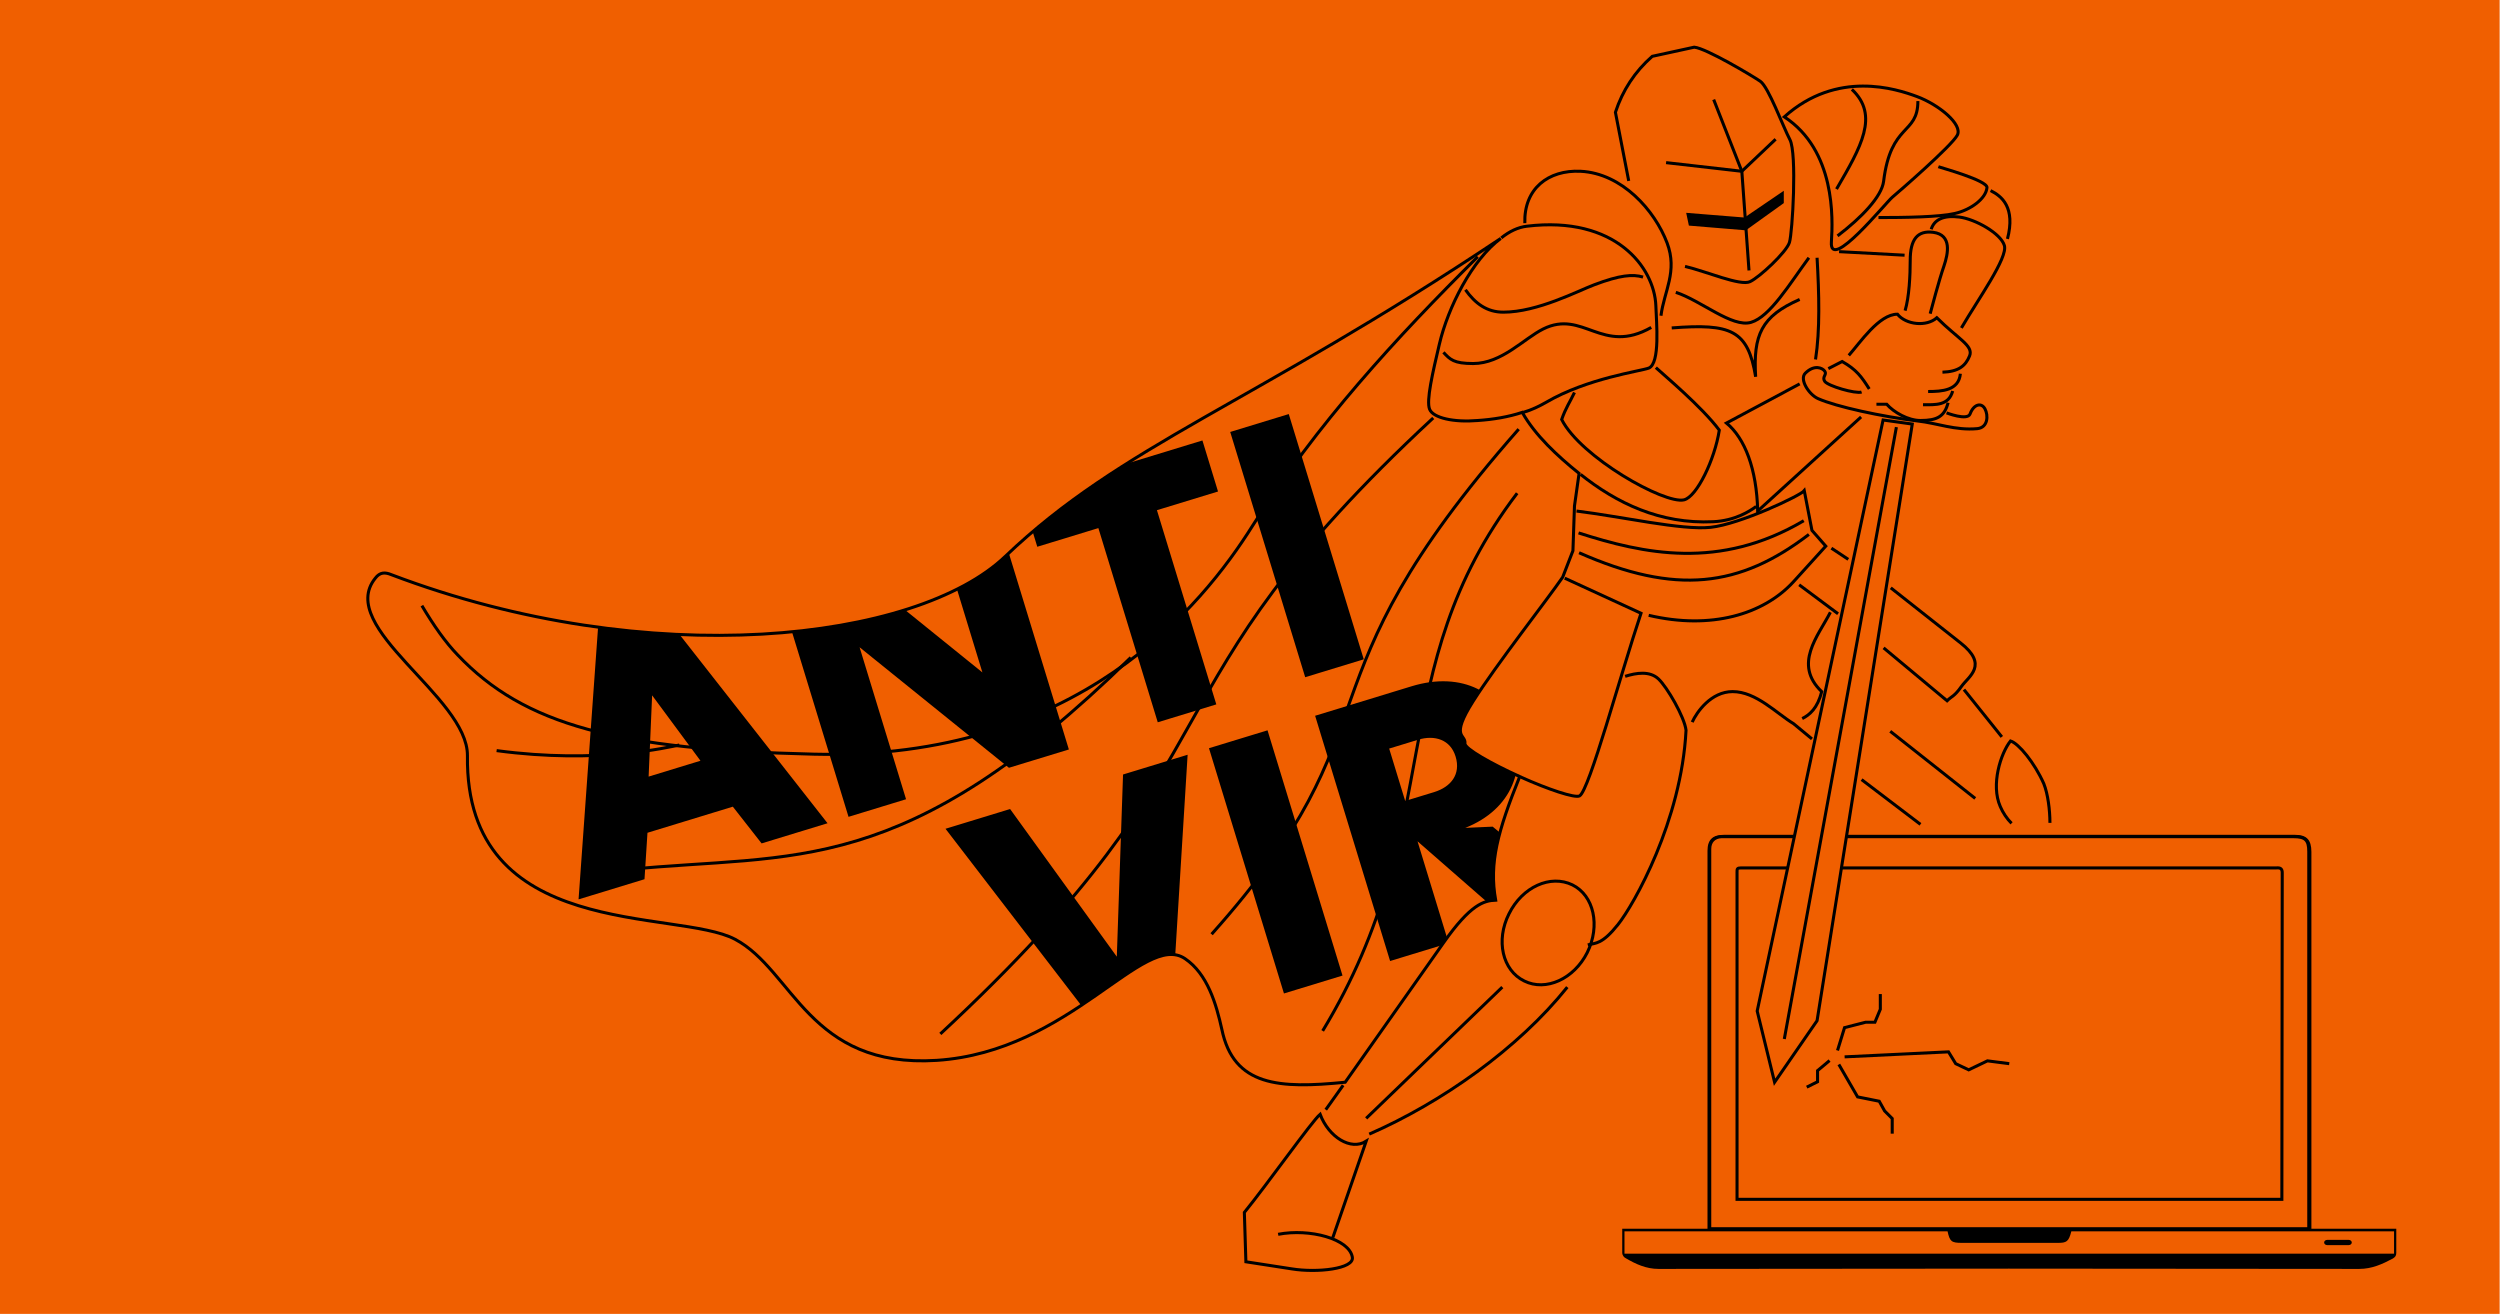
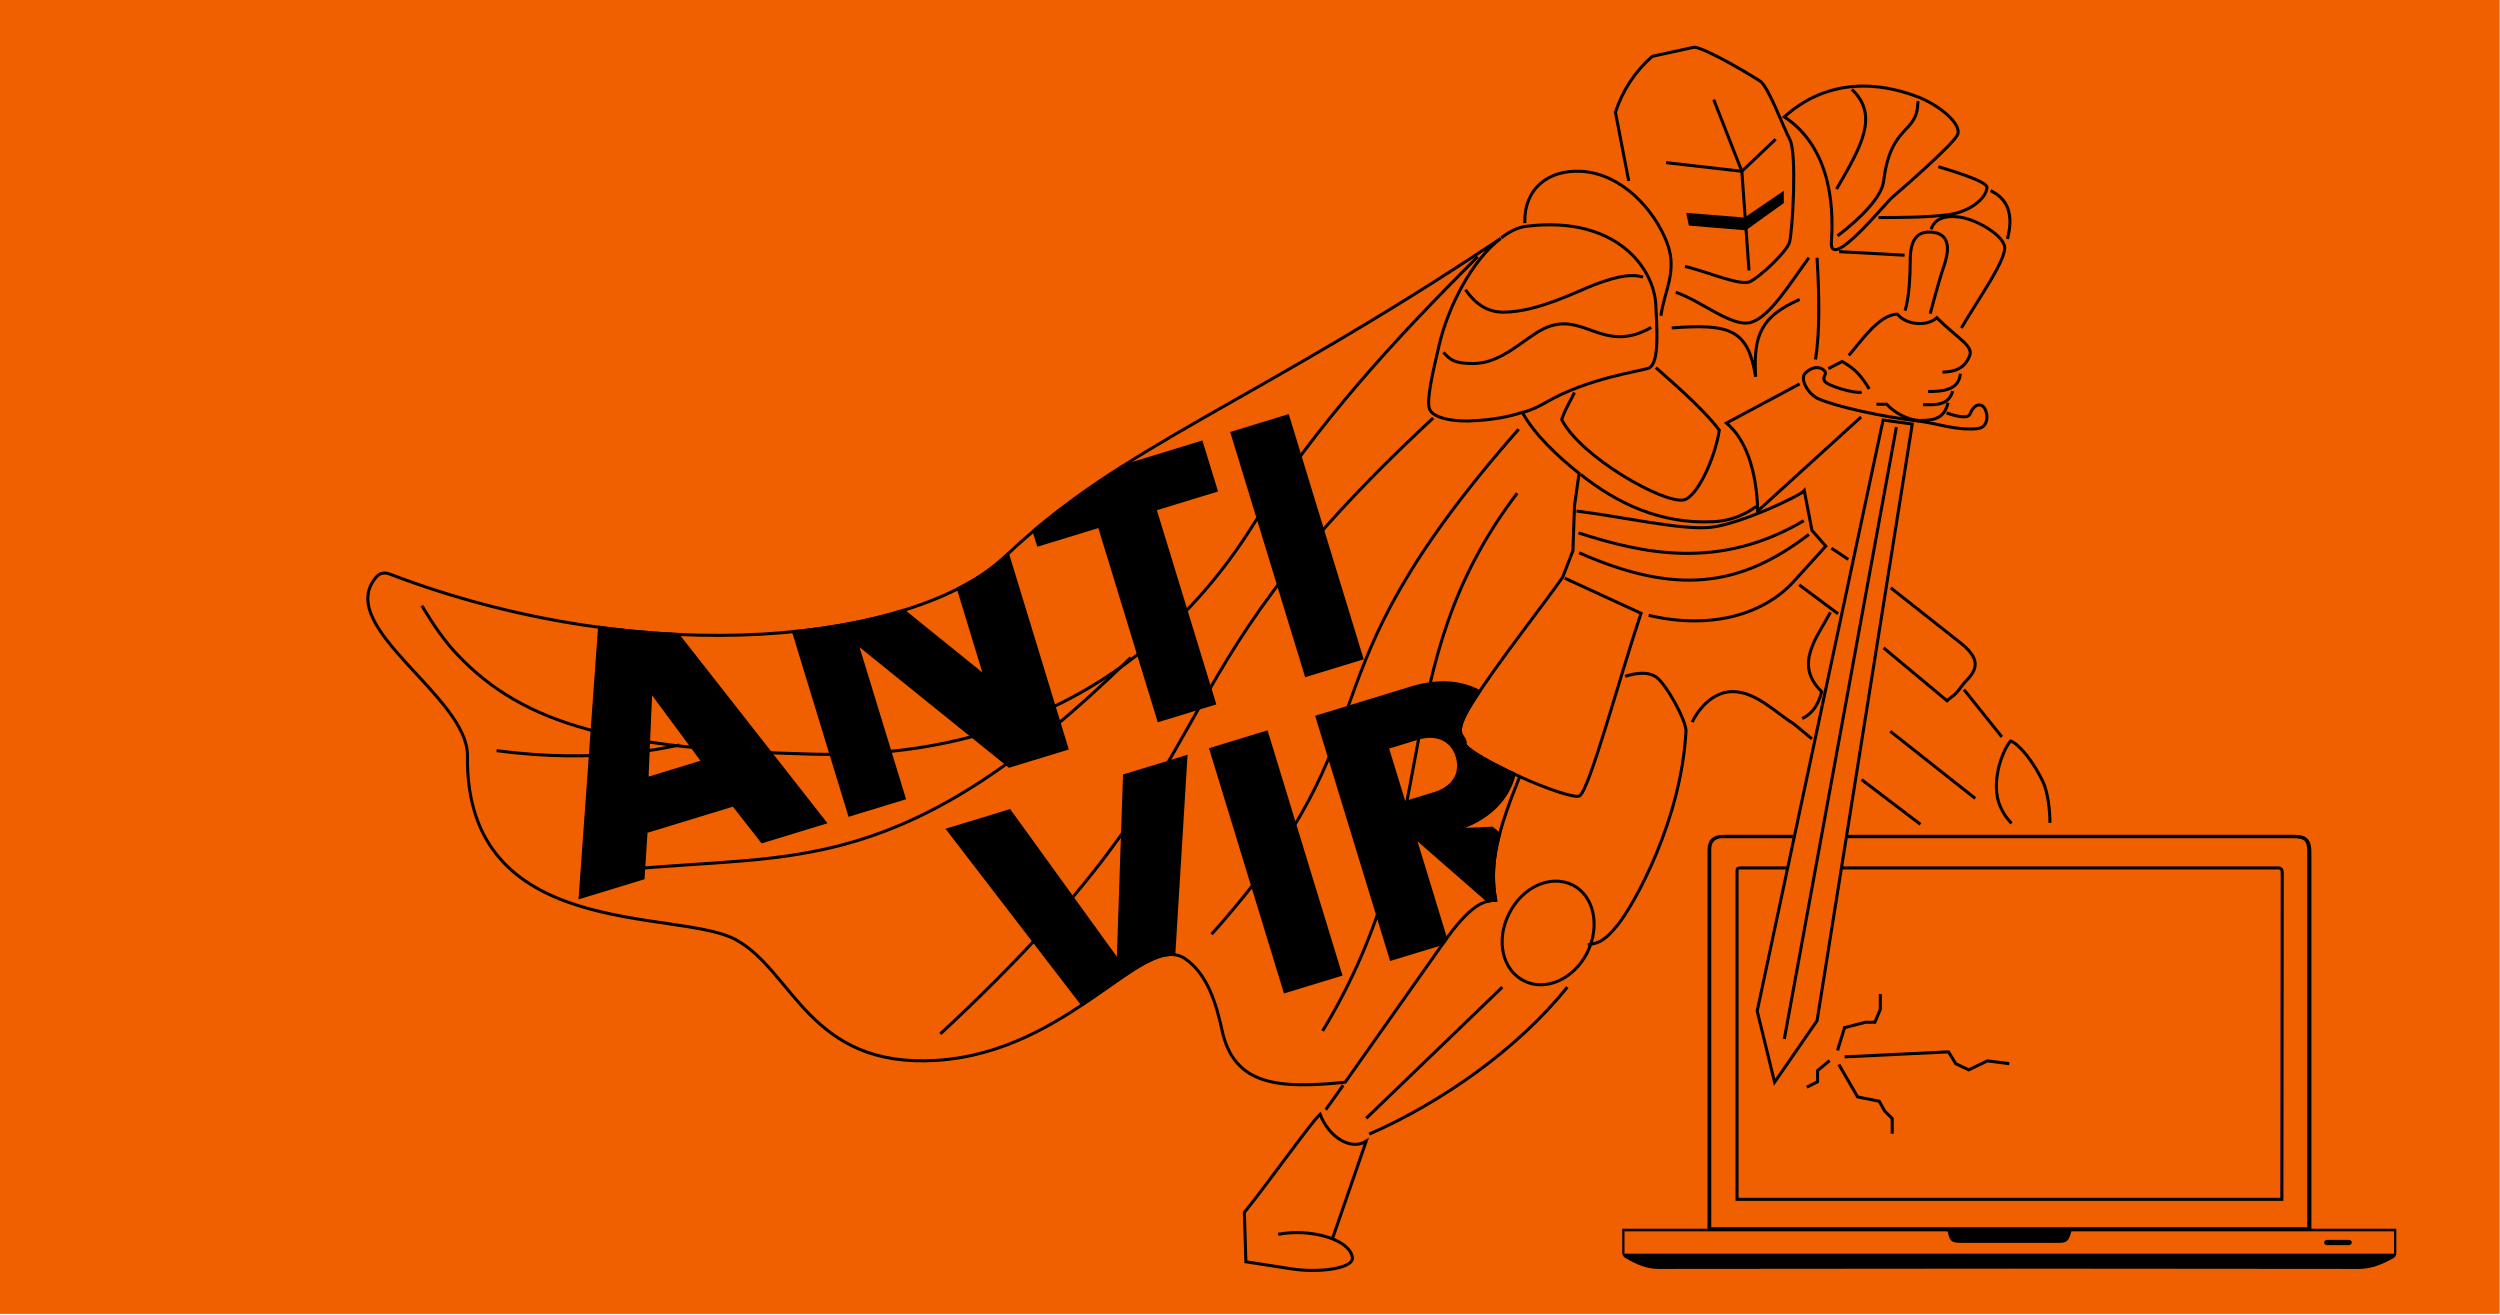
<svg xmlns="http://www.w3.org/2000/svg" width="100%" height="100%" viewBox="0 0 2183 1148" version="1.1" xml:space="preserve" style="fill-rule:evenodd;clip-rule:evenodd;stroke-miterlimit:10;">
-   <g transform="matrix(1,0,0,1,-12277.6,-1451.38)">
-     <g id="Page-12" transform="matrix(2.66667,0,0,2.66667,12277.6,1451.38)">
+   <g transform="matrix(1,0,0,1,-12277.6,-1645.3)">
+     <g id="Page-12" transform="matrix(2.66667,0,0,2.66667,12277.6,1645.3)">
      <rect x="0" y="0" width="818.504" height="430.234" style="fill:none;" />
      <g id="Layer-1">
-         <rect x="0" y="0" width="818.504" height="430.234" style="fill:rgb(240,95,0);" />
+         <rect x="0" y="0" width="818.504" height="430.234" style="fill:#f05f00;" />
        <g transform="matrix(1,0,0,1,784.663,286.517)">
          <path d="M0,115.832L0,123.75C0,124.725 -0.367,125.09 -1.102,125.576C-4.531,127.402 -7.959,128.988 -12.122,128.988C-88.651,128.865 -165.057,128.865 -241.586,128.988C-245.626,128.988 -249.055,127.402 -252.361,125.455C-252.851,125.211 -253.463,124.602 -253.463,123.627L-253.463,115.832L-225.545,115.832L-225.545,-7.918C-225.545,-11.572 -223.831,-13.156 -220.158,-13.156L-33.183,-13.156C-29.387,-13.156 -27.795,-11.572 -27.795,-7.553L-27.795,115.832L0,115.832Z" style="fill-rule:nonzero;" />
        </g>
        <g transform="matrix(1,0,0,1,559.852,273.97)">
-           <path d="M0,128.379L196.158,128.379L196.158,4.871C196.158,1.096 195.056,0 191.138,0L3.796,0C1.469,0.121 0,1.584 0,4.02L0,128.379Z" style="fill:rgb(240,95,0);fill-rule:nonzero;stroke:black;stroke-width:1px;" />
+           <path d="M0,128.379L196.158,128.379L196.158,4.871C196.158,1.096 195.056,0 191.138,0L3.796,0C1.469,0.121 0,1.584 0,4.02L0,128.379Z" style="fill:#f05f00;fill-rule:nonzero;stroke:#000;stroke-width:1px;" />
        </g>
        <g transform="matrix(1,0,0,1,637.729,410.51)">
-           <path d="M0,-7.307L-105.793,-7.307L-105.793,0L146.199,0L146.199,-7.307L40.529,-7.307C39.672,-3.897 38.938,-3.532 36.122,-3.532L4.652,-3.532C1.224,-3.532 0.734,-4.018 0,-7.307" style="fill:rgb(240,95,0);fill-rule:nonzero;" />
+           <path d="M0,-7.307L-105.793,-7.307L-105.793,0L146.199,0L146.199,-7.307L40.529,-7.307C39.672,-3.897 38.938,-3.532 36.122,-3.532L4.652,-3.532C1.224,-3.532 0.734,-4.018 0,-7.307" style="fill:#f05f00;fill-rule:nonzero;" />
        </g>
        <g transform="matrix(-0.0851466,0.996368,0.996368,0.0851466,661.151,385.64)">
          <path d="M19.41,-20.867C21.926,-20.283 22.35,-19.509 22.172,-17.435L19.41,14.895C19.243,16.847 18.482,17.15 16.126,17.562L19.41,-20.867Z" style="fill-rule:nonzero;" />
        </g>
        <g transform="matrix(1,0,0,1,568.791,284.08)">
-           <path d="M0,108.646L178.404,108.646L178.526,1.705C178.526,0.365 177.914,0 176.567,0.121L1.225,0.121C0,0.121 0,0.486 0,1.46L0,108.646Z" style="fill:none;fill-rule:nonzero;stroke:black;stroke-width:1px;" />
+           <path d="M0,108.646L178.404,108.646L178.526,1.705C178.526,0.365 177.914,0 176.567,0.121L1.225,0.121C0,0.121 0,0.486 0,1.46L0,108.646Z" style="fill:none;fill-rule:nonzero;stroke:#000;stroke-width:1px;" />
        </g>
        <g transform="matrix(1,0,0,1,761.031,406.855)">
          <path d="M0,0.002C0,0.488 0.49,0.854 0.979,0.854L8.081,0.854C8.571,0.854 9.061,0.488 9.061,0.002C9.061,-0.486 8.571,-0.852 8.081,-0.852L0.979,-0.852C0.49,-0.852 0,-0.486 0,0.002" style="fill-rule:nonzero;" />
        </g>
        <g transform="matrix(1,0,0,1,418.524,377.526)">
-           <path d="M0,26.651C10.392,24.651 23.295,28.149 24.301,34.145C24.971,37.975 12.737,39.307 4.525,37.975L-10.558,35.643L-11.061,19.489C-3.352,9.995 10.894,-10.158 13.742,-12.656C16.591,-5.161 23.798,-0.663 28.826,-3.829L17.933,27.649" style="fill:none;fill-rule:nonzero;stroke:black;stroke-width:1px;" />
+           <path d="M0,26.651C10.392,24.651 23.295,28.149 24.301,34.145C24.971,37.975 12.737,39.307 4.525,37.975L-10.558,35.643L-11.061,19.489C-3.352,9.995 10.894,-10.158 13.742,-12.656C16.591,-5.161 23.798,-0.663 28.826,-3.829L17.933,27.649" style="fill:none;fill-rule:nonzero;stroke:#000;stroke-width:1px;" />
        </g>
        <g transform="matrix(0.580428,-0.814311,-0.814311,-0.580428,438.561,364.014)">
-           <path d="M-2.059,3.997L7.757,3.997" style="fill:none;fill-rule:nonzero;stroke:black;stroke-width:1px;" />
+           <path d="M-2.059,3.997L7.757,3.997" style="fill:none;fill-rule:nonzero;stroke:#000;stroke-width:1px;" />
        </g>
        <g transform="matrix(-0.662829,0.748771,0.748771,0.662829,570.798,290.174)">
-           <path d="M-25.827,-74.477C-29.145,-72.489 -32.531,-69.668 -32.425,-65.769C-32.316,-61.869 -28.736,-51.089 -25.827,-47.843C-2.629,-29.32 28.278,-22.776 36.586,-22.361C44.892,-21.947 45.852,-23.783 48.128,-25.348" style="fill:none;fill-rule:nonzero;stroke:black;stroke-width:1px;" />
+           <path d="M-25.827,-74.477C-29.145,-72.489 -32.531,-69.668 -32.425,-65.769C-32.316,-61.869 -28.736,-51.089 -25.827,-47.843C-2.629,-29.32 28.278,-22.776 36.586,-22.361C44.892,-21.947 45.852,-23.783 48.128,-25.348" style="fill:none;fill-rule:nonzero;stroke:#000;stroke-width:1px;" />
        </g>
        <g transform="matrix(0.894274,0.44752,0.44752,-0.894274,492.916,316.083)">
-           <path d="M7.868,-1.823C15.728,-1.801 22.107,6.047 22.128,15.742C22.074,25.586 15.728,33.398 7.868,33.377C-0.142,33.281 -6.521,25.431 -6.467,15.586C-6.489,5.892 -0.142,-1.92 7.868,-1.823Z" style="fill:none;fill-rule:nonzero;stroke:black;stroke-width:1px;" />
+           <path d="M7.868,-1.823C15.728,-1.801 22.107,6.047 22.128,15.742C22.074,25.586 15.728,33.398 7.868,33.377C-0.142,33.281 -6.521,25.431 -6.467,15.586C-6.489,5.892 -0.142,-1.92 7.868,-1.823Z" style="fill:none;fill-rule:nonzero;stroke:#000;stroke-width:1px;" />
        </g>
        <g transform="matrix(-0.803015,0.595959,0.595959,0.803015,469.087,385.95)">
-           <path d="M-72.811,-24.066C-47.88,-17.471 -17.172,-18.275 7.955,-24.067" style="fill:none;fill-rule:nonzero;stroke:black;stroke-width:1px;" />
+           <path d="M-72.811,-24.066C-47.88,-17.471 -17.172,-18.275 7.955,-24.067" style="fill:none;fill-rule:nonzero;stroke:#000;stroke-width:1px;" />
        </g>
        <g transform="matrix(0.719973,-0.694003,-0.694003,-0.719973,468.502,375.655)">
-           <path d="M-8.669,21.485L53.248,21.485" style="fill:none;fill-rule:nonzero;stroke:black;stroke-width:1px;" />
+           <path d="M-8.669,21.485L53.248,21.485" style="fill:none;fill-rule:nonzero;stroke:#000;stroke-width:1px;" />
        </g>
        <g transform="matrix(1,0,0,1,554.106,231.963)">
-           <path d="M0,4.498C1.508,1.166 6.2,-5.496 13.239,-5.496C20.948,-5.496 27.651,1.666 33.183,4.998L39.216,9.994" style="fill:none;fill-rule:nonzero;stroke:black;stroke-width:1px;" />
+           <path d="M0,4.498C1.508,1.166 6.2,-5.496 13.239,-5.496C20.948,-5.496 27.651,1.666 33.183,4.998L39.216,9.994" style="fill:none;fill-rule:nonzero;stroke:#000;stroke-width:1px;" />
        </g>
        <g transform="matrix(1,0,0,1,612.092,118.375)">
-           <path d="M0,8.994C-2.515,4.998 -4.19,2.666 -8.883,0L-13.407,2.332" style="fill:none;fill-rule:nonzero;stroke:black;stroke-width:1px;" />
+           <path d="M0,8.994C-2.515,4.998 -4.19,2.666 -8.883,0L-13.407,2.332" style="fill:none;fill-rule:nonzero;stroke:#000;stroke-width:1px;" />
        </g>
        <g transform="matrix(-0.699901,0.71424,0.71424,0.699901,562.481,137.301)">
-           <path d="M26.579,-39.649C29.895,-38.512 32.144,-38.186 35.817,-36.463C40.279,-23.408 32.105,7.064 26.579,10.563C22.931,12.856 10.141,8.536 2.188,2.853C0.703,-6.581 2.007,-22.9 2.101,-26.328" style="fill:none;fill-rule:nonzero;stroke:black;stroke-width:1px;" />
+           <path d="M26.579,-39.649C29.895,-38.512 32.144,-38.186 35.817,-36.463C40.279,-23.408 32.105,7.064 26.579,10.563C22.931,12.856 10.141,8.536 2.188,2.853C0.703,-6.581 2.007,-22.9 2.101,-26.328" style="fill:none;fill-rule:nonzero;stroke:#000;stroke-width:1px;" />
        </g>
        <g transform="matrix(1,0,0,1,498.801,70.5759)">
-           <path d="M0,64.455C2.849,63.621 5.194,62.455 7.541,61.123C20.948,53.295 38.378,50.963 41.06,49.965C44.913,48.465 43.572,34.809 43.405,29.478C42.902,16.988 30.165,0 1.173,3.496C-1.677,3.83 -4.525,5.162 -7.206,7.328" style="fill:none;fill-rule:nonzero;stroke:black;stroke-width:1px;" />
+           <path d="M0,64.455C2.849,63.621 5.194,62.455 7.541,61.123C20.948,53.295 38.378,50.963 41.06,49.965C44.913,48.465 43.572,34.809 43.405,29.478C42.902,16.988 30.165,0 1.173,3.496C-1.677,3.83 -4.525,5.162 -7.206,7.328" style="fill:none;fill-rule:nonzero;stroke:#000;stroke-width:1px;" />
        </g>
        <g transform="matrix(1,0,0,1,472.656,104.885)">
-           <path d="M0,10.492C2.179,12.824 3.352,14.156 9.72,14.156C19.104,14.156 26.312,5.996 32.68,2.832C45.752,-3.664 51.953,11.492 68.042,2.332" style="fill:none;fill-rule:nonzero;stroke:black;stroke-width:1px;" />
+           <path d="M0,10.492C2.179,12.824 3.352,14.156 9.72,14.156C19.104,14.156 26.312,5.996 32.68,2.832C45.752,-3.664 51.953,11.492 68.042,2.332" style="fill:none;fill-rule:nonzero;stroke:#000;stroke-width:1px;" />
        </g>
        <g transform="matrix(1,0,0,1,479.862,97.0562)">
-           <path d="M0,-2.164C3.185,2.332 7.039,5.164 12.402,5.164C23.63,5.164 36.87,-1.832 42.233,-3.83C50.612,-6.994 54.802,-7.328 58.154,-6.328" style="fill:none;fill-rule:nonzero;stroke:black;stroke-width:1px;" />
+           <path d="M0,-2.164C3.185,2.332 7.039,5.164 12.402,5.164C23.63,5.164 36.87,-1.832 42.233,-3.83C50.612,-6.994 54.802,-7.328 58.154,-6.328" style="fill:none;fill-rule:nonzero;stroke:#000;stroke-width:1px;" />
        </g>
        <g transform="matrix(1,0,0,1,543.882,55.5853)">
-           <path d="M0,47.801C1.005,39.807 5.53,33.311 2.011,23.983C-2.011,13.324 -12.737,1.166 -26.312,0.5C-36.87,0 -44.914,6.162 -44.579,17.489" style="fill:none;fill-rule:nonzero;stroke:black;stroke-width:1px;" />
+           <path d="M0,47.801C1.005,39.807 5.53,33.311 2.011,23.983C-2.011,13.324 -12.737,1.166 -26.312,0.5C-36.87,0 -44.914,6.162 -44.579,17.489" style="fill:none;fill-rule:nonzero;stroke:#000;stroke-width:1px;" />
        </g>
        <g transform="matrix(0.393111,0.919491,0.919491,-0.393111,614.121,95.1509)">
-           <path d="M16.084,-16.374C13.705,-11.346 7.567,-1.979 9.938,3.568C14.275,4.814 17.523,10.715 16.084,14.976C25.281,18.698 29.249,22.469 31.784,19.927C34.321,17.385 35.083,14.507 33.194,9.665" style="fill:none;fill-rule:nonzero;stroke:black;stroke-width:1px;" />
+           <path d="M16.084,-16.374C13.705,-11.346 7.567,-1.979 9.938,3.568C14.275,4.814 17.523,10.715 16.084,14.976C25.281,18.698 29.249,22.469 31.784,19.927C34.321,17.385 35.083,14.507 33.194,9.665" style="fill:none;fill-rule:nonzero;stroke:#000;stroke-width:1px;" />
        </g>
        <g transform="matrix(1,0,0,1,616.616,354.379)">
-           <path d="M0,-216.85L-41.227,-23.319L-35.529,0L-21.619,-20.155L9.553,-215.518L0,-216.85Z" style="fill:rgb(240,95,0);fill-rule:nonzero;stroke:black;stroke-width:1px;" />
+           <path d="M0,-216.85L-41.227,-23.319L-35.529,0L-21.619,-20.155L9.553,-215.518L0,-216.85Z" style="fill:#f05f00;fill-rule:nonzero;stroke:#000;stroke-width:1px;" />
        </g>
        <g transform="matrix(0.180181,-0.983633,-0.983633,-0.180181,697.857,276.141)">
-           <path d="M-83.496,100.181L120.198,100.181" style="fill:none;fill-rule:nonzero;stroke:black;stroke-width:1px;" />
+           <path d="M-83.496,100.181L120.198,100.181" style="fill:none;fill-rule:nonzero;stroke:#000;stroke-width:1px;" />
        </g>
        <g transform="matrix(1,0,0,1,637.397,125.039)">
-           <path d="M0,10.158C0,10.158 6.871,12.824 7.709,10.492C8.882,7.326 11.396,6.66 12.569,8.826C13.742,10.992 13.575,14.988 10.055,15.322C2.849,15.988 -3.184,13.49 -9.385,12.824C-21.452,11.324 -36.032,8.158 -42.065,5.494C-45.082,4.162 -48.266,-0.834 -46.255,-2.832C-43.238,-5.83 -40.557,-4.498 -39.886,-3.498C-39.049,-2.332 -40.892,-1.666 -39.886,-0.168C-38.881,1.332 -29.831,3.996 -27.82,3.33" style="fill:none;fill-rule:nonzero;stroke:black;stroke-width:1px;" />
+           <path d="M0,10.158C0,10.158 6.871,12.824 7.709,10.492C8.882,7.326 11.396,6.66 12.569,8.826C13.742,10.992 13.575,14.988 10.055,15.322C2.849,15.988 -3.184,13.49 -9.385,12.824C-21.452,11.324 -36.032,8.158 -42.065,5.494C-45.082,4.162 -48.266,-0.834 -46.255,-2.832C-43.238,-5.83 -40.557,-4.498 -39.886,-3.498C-39.049,-2.332 -40.892,-1.666 -39.886,-0.168C-38.881,1.332 -29.831,3.996 -27.82,3.33" style="fill:none;fill-rule:nonzero;stroke:#000;stroke-width:1px;" />
        </g>
        <g transform="matrix(0.875476,-0.483261,-0.483261,-0.875476,633.43,130.389)">
-           <path d="M-0.751,2.914C3.211,0.727 8.212,-1.655 11.309,2.914" style="fill:none;fill-rule:nonzero;stroke:black;stroke-width:1px;" />
+           <path d="M-0.751,2.914C3.211,0.727 8.212,-1.655 11.309,2.914" style="fill:none;fill-rule:nonzero;stroke:#000;stroke-width:1px;" />
        </g>
        <g transform="matrix(0.907538,-0.41997,-0.41997,-0.907538,631.013,134.381)">
-           <path d="M-0.425,2.234C3.376,0.474 7.04,-1.587 10.285,2.234" style="fill:none;fill-rule:nonzero;stroke:black;stroke-width:1px;" />
+           <path d="M-0.425,2.234C3.376,0.474 7.04,-1.587 10.285,2.234" style="fill:none;fill-rule:nonzero;stroke:#000;stroke-width:1px;" />
        </g>
        <g transform="matrix(1,0,0,1,614.437,137.195)">
-           <path d="M0,-4.83L3.353,-4.83C5.698,-2.164 10.391,0.5 14.413,0.5C19.943,0.5 22.289,-0.832 23.463,-5.33" style="fill:none;fill-rule:nonzero;stroke:black;stroke-width:1px;" />
+           <path d="M0,-4.83L3.353,-4.83C5.698,-2.164 10.391,0.5 14.413,0.5C19.943,0.5 22.289,-0.832 23.463,-5.33" style="fill:none;fill-rule:nonzero;stroke:#000;stroke-width:1px;" />
        </g>
        <g transform="matrix(0.941066,0.338223,0.338223,-0.941066,619.995,98.367)">
-           <path d="M4.736,-1.861C4.477,2.825 2.427,9.521 0.737,14.222C-1.572,20.648 -0.379,24.262 4.736,25.393C10.852,26.707 11.675,20.455 11.765,16.239C11.822,11.129 12.656,1.871 12.802,-0.023" style="fill:none;fill-rule:nonzero;stroke:black;stroke-width:1px;" />
+           <path d="M4.736,-1.861C4.477,2.825 2.427,9.521 0.737,14.222C-1.572,20.648 -0.379,24.262 4.736,25.393C10.852,26.707 11.675,20.455 11.765,16.239C11.822,11.129 12.656,1.871 12.802,-0.023" style="fill:none;fill-rule:nonzero;stroke:#000;stroke-width:1px;" />
        </g>
        <g transform="matrix(1,0,0,1,589.299,167.342)">
-           <path d="M0,-41.639L-23.965,-28.815C-17.932,-23.817 -14.078,-13.825 -13.742,0L20.111,-30.813" style="fill:none;fill-rule:nonzero;stroke:black;stroke-width:1px;" />
+           <path d="M0,-41.639L-23.965,-28.815C-17.932,-23.817 -14.078,-13.825 -13.742,0L20.111,-30.813" style="fill:none;fill-rule:nonzero;stroke:#000;stroke-width:1px;" />
        </g>
        <g transform="matrix(1,0,0,1,599.354,235.295)">
-           <path d="M0,-34.811C-4.022,-26.983 -12.234,-17.823 -2.849,-8.829C-4.19,-3.332 -6.871,-1.166 -9.217,0" style="fill:none;fill-rule:nonzero;stroke:black;stroke-width:1px;" />
+           <path d="M0,-34.811C-4.022,-26.983 -12.234,-17.823 -2.849,-8.829C-4.19,-3.332 -6.871,-1.166 -9.217,0" style="fill:none;fill-rule:nonzero;stroke:#000;stroke-width:1px;" />
        </g>
        <g transform="matrix(0.801809,0.59758,0.59758,-0.801809,593.23,188.627)">
-           <path d="M-1.574,-4.746L14.31,-4.746" style="fill:none;fill-rule:nonzero;stroke:black;stroke-width:1px;" />
+           <path d="M-1.574,-4.746L14.31,-4.746" style="fill:none;fill-rule:nonzero;stroke:#000;stroke-width:1px;" />
        </g>
        <g transform="matrix(0.768161,0.640257,0.640257,-0.768161,620.039,200.822)">
-           <path d="M4.749,-10.781L31.801,-10.781C31.999,-8.663 32.752,-8.255 32.422,-4.195C32.09,-0.134 34.893,6.973 22.993,6.594L-6.032,5.818" style="fill:none;fill-rule:nonzero;stroke:black;stroke-width:1px;" />
+           <path d="M4.749,-10.781L31.801,-10.781C31.999,-8.663 32.752,-8.255 32.422,-4.195C32.09,-0.134 34.893,6.973 22.993,6.594L-6.032,5.818" style="fill:none;fill-rule:nonzero;stroke:#000;stroke-width:1px;" />
        </g>
        <g transform="matrix(0.833624,0.552332,0.552332,-0.833624,601.161,178.277)">
-           <path d="M-0.552,-1.832L6.082,-1.832" style="fill:none;fill-rule:nonzero;stroke:black;stroke-width:1px;" />
+           <path d="M-0.552,-1.832L6.082,-1.832" style="fill:none;fill-rule:nonzero;stroke:#000;stroke-width:1px;" />
        </g>
        <g transform="matrix(0.99684,-0.0794314,-0.0794314,-0.99684,516.869,183.999)">
-           <path d="M0.436,2.976C30.9,-13.486 51.993,-12.494 75.923,2.976" style="fill:none;fill-rule:nonzero;stroke:black;stroke-width:1px;" />
+           <path d="M0.436,2.976C30.9,-13.486 51.993,-12.494 75.923,2.976" style="fill:none;fill-rule:nonzero;stroke:#000;stroke-width:1px;" />
        </g>
        <g transform="matrix(-0.998533,0.054138,0.054138,0.998533,517.395,188.812)">
-           <path d="M-74.128,-14.314C-45.633,0.487 -21.163,-6.344 -0.279,-14.314" style="fill:none;fill-rule:nonzero;stroke:black;stroke-width:1px;" />
+           <path d="M-74.128,-14.314C-45.633,0.487 -21.163,-6.344 -0.279,-14.314" style="fill:none;fill-rule:nonzero;stroke:#000;stroke-width:1px;" />
        </g>
        <g transform="matrix(0.796032,0.605254,0.605254,-0.796032,615.977,250.943)">
-           <path d="M-2.469,-7.327C5.523,-7.318 13.75,-7.339 21.742,-7.327" style="fill:none;fill-rule:nonzero;stroke:black;stroke-width:1px;" />
+           <path d="M-2.469,-7.327C5.523,-7.318 13.75,-7.339 21.742,-7.327" style="fill:none;fill-rule:nonzero;stroke:#000;stroke-width:1px;" />
        </g>
        <g transform="matrix(-0.624972,-0.780648,-0.780648,0.624972,651.468,223.865)">
-           <path d="M-16.122,7.745L3.721,7.745" style="fill:none;fill-rule:nonzero;stroke:black;stroke-width:1px;" />
+           <path d="M-16.122,7.745L3.721,7.745" style="fill:none;fill-rule:nonzero;stroke:#000;stroke-width:1px;" />
        </g>
        <g transform="matrix(0.784586,0.62002,0.62002,-0.784586,628.774,233.202)">
-           <path d="M-3.819,-10.992L31.638,-10.992" style="fill:none;fill-rule:nonzero;stroke:black;stroke-width:1px;" />
+           <path d="M-3.819,-10.992L31.638,-10.992" style="fill:none;fill-rule:nonzero;stroke:#000;stroke-width:1px;" />
        </g>
        <g transform="matrix(1,0,0,1,642.258,70.4074)">
-           <path d="M0,36.975C5.529,27.483 15.251,13.991 14.078,9.995C12.904,5.996 4.524,1.332 -0.67,0.666C-5.866,0 -8.882,1.5 -9.889,4.664" style="fill:none;fill-rule:nonzero;stroke:black;stroke-width:1px;" />
+           <path d="M0,36.975C5.529,27.483 15.251,13.991 14.078,9.995C12.904,5.996 4.524,1.332 -0.67,0.666C-5.866,0 -8.882,1.5 -9.889,4.664" style="fill:none;fill-rule:nonzero;stroke:#000;stroke-width:1px;" />
        </g>
        <g transform="matrix(-0.329941,-0.944002,-0.944002,0.329941,662.914,66.3701)">
-           <path d="M-9.362,9.176C-0.499,3.239 4.452,6.3 7.398,9.176" style="fill:none;fill-rule:nonzero;stroke:black;stroke-width:1px;" />
+           <path d="M-9.362,9.176C-0.499,3.239 4.452,6.3 7.398,9.176" style="fill:none;fill-rule:nonzero;stroke:#000;stroke-width:1px;" />
        </g>
        <g transform="matrix(-0.998526,-0.0542738,-0.0542738,0.998526,602.251,81.8187)">
-           <path d="M-21.468,0.583L0.016,0.583" style="fill:none;fill-rule:nonzero;stroke:black;stroke-width:1px;" />
+           <path d="M-21.468,0.583L0.016,0.583" style="fill:none;fill-rule:nonzero;stroke:#000;stroke-width:1px;" />
        </g>
        <g transform="matrix(-0.0150984,0.999886,0.999886,0.0150984,611.906,101.054)">
-           <path d="M-16.398,-17.158C-4.584,-16.31 7.234,-15.795 16.916,-17.158" style="fill:none;fill-rule:nonzero;stroke:black;stroke-width:1px;" />
+           <path d="M-16.398,-17.158C-4.584,-16.31 7.234,-15.795 16.916,-17.158" style="fill:none;fill-rule:nonzero;stroke:#000;stroke-width:1px;" />
        </g>
        <g transform="matrix(1,0,0,1,551.759,21.9411)">
-           <path d="M0,65.289C7.039,66.955 18.101,71.783 21.284,70.287C24.468,68.787 33.183,60.627 34.188,57.461C35.194,54.297 36.702,28.314 34.356,23.818C32.01,19.32 27.317,6.498 24.636,4.666C21.954,2.832 6.871,-6.16 3.017,-6.494L-10.726,-3.496C-16.424,1.5 -20.446,7.662 -22.792,14.824L-18.435,37.309" style="fill:none;fill-rule:nonzero;stroke:black;stroke-width:1px;" />
+           <path d="M0,65.289C7.039,66.955 18.101,71.783 21.284,70.287C24.468,68.787 33.183,60.627 34.188,57.461C35.194,54.297 36.702,28.314 34.356,23.818C32.01,19.32 27.317,6.498 24.636,4.666C21.954,2.832 6.871,-6.16 3.017,-6.494L-10.726,-3.496C-16.424,1.5 -20.446,7.662 -22.792,14.824L-18.435,37.309" style="fill:none;fill-rule:nonzero;stroke:#000;stroke-width:1px;" />
        </g>
        <g transform="matrix(1,0,0,1,572.708,32.6011)">
-           <path d="M0,55.961L-2.347,23.484L-11.564,0" style="fill:none;fill-rule:nonzero;stroke:black;stroke-width:1px;" />
+           <path d="M0,55.961L-2.347,23.484L-11.564,0" style="fill:none;fill-rule:nonzero;stroke:#000;stroke-width:1px;" />
        </g>
        <g transform="matrix(1,0,0,1,581.423,56.0854)">
-           <path d="M0,-10.492L-11.062,0L-35.864,-2.832" style="fill:none;fill-rule:nonzero;stroke:black;stroke-width:1px;" />
+           <path d="M0,-10.492L-11.062,0L-35.864,-2.832" style="fill:none;fill-rule:nonzero;stroke:#000;stroke-width:1px;" />
        </g>
        <g transform="matrix(1,0,0,1,552.765,68.0778)">
-           <path d="M0,2.164L18.603,3.664L30.837,-4.664L30.837,-1.832L18.77,6.828L0.67,5.328L0,2.164Z" style="fill-rule:nonzero;stroke:black;stroke-width:1px;" />
+           <path d="M0,2.164L18.603,3.664L30.837,-4.664L30.837,-1.832L18.77,6.828L0.67,5.328L0,2.164Z" style="fill-rule:nonzero;stroke:#000;stroke-width:1px;" />
        </g>
        <g transform="matrix(1,0,0,1,584.272,73.7423)">
-           <path d="M0,-35.479C16.759,-24.487 15.921,-2.168 15.418,5.494C14.748,15.488 33.183,-7.331 35.362,-9.163C37.54,-10.995 54.802,-25.985 56.646,-29.483C58.489,-32.981 50.612,-39.475 43.406,-42.139C36.702,-44.637 17.262,-50.967 0,-35.479Z" style="fill:none;fill-rule:nonzero;stroke:black;stroke-width:1px;" />
+           <path d="M0,-35.479C16.759,-24.487 15.921,-2.168 15.418,5.494C14.748,15.488 33.183,-7.331 35.362,-9.163C37.54,-10.995 54.802,-25.985 56.646,-29.483C58.489,-32.981 50.612,-39.475 43.406,-42.139C36.702,-44.637 17.262,-50.967 0,-35.479Z" style="fill:none;fill-rule:nonzero;stroke:#000;stroke-width:1px;" />
        </g>
        <g transform="matrix(0.152235,-0.988344,-0.988344,-0.152235,623.464,55.0339)">
-           <path d="M-10.164,20.794C4.722,14.948 15.846,10.556 22.864,20.794" style="fill:none;fill-rule:nonzero;stroke:black;stroke-width:1px;" />
+           <path d="M-10.164,20.794C4.722,14.948 15.846,10.556 22.864,20.794" style="fill:none;fill-rule:nonzero;stroke:#000;stroke-width:1px;" />
        </g>
        <g transform="matrix(1,0,0,1,601.701,33.1009)">
-           <path d="M0,44.137C7.877,38.141 14.412,31.313 15.082,26.315C17.429,6.994 26.312,11.158 26.312,0" style="fill:none;fill-rule:nonzero;stroke:black;stroke-width:1px;" />
+           <path d="M0,44.137C7.877,38.141 14.412,31.313 15.082,26.315C17.429,6.994 26.312,11.158 26.312,0" style="fill:none;fill-rule:nonzero;stroke:#000;stroke-width:1px;" />
        </g>
        <g transform="matrix(1,0,0,1,615.108,54.5858)">
-           <path d="M0,16.656C8.715,16.656 19.942,16.488 24.971,15.324C30.165,14.158 35.193,10.494 35.528,6.83C35.696,4.498 20.445,0.334 19.607,0" style="fill:none;fill-rule:nonzero;stroke:black;stroke-width:1px;" />
+           <path d="M0,16.656C8.715,16.656 19.942,16.488 24.971,15.324C30.165,14.158 35.193,10.494 35.528,6.83C35.696,4.498 20.445,0.334 19.607,0" style="fill:none;fill-rule:nonzero;stroke:#000;stroke-width:1px;" />
        </g>
        <g transform="matrix(1,0,0,1,589.299,123.372)">
-           <path d="M0,-25.316C-12.568,-19.82 -15.251,-13.658 -14.413,0C-16.927,-15.324 -22.457,-17.488 -41.897,-15.99" style="fill:none;fill-rule:nonzero;stroke:black;stroke-width:1px;" />
+           <path d="M0,-25.316C-12.568,-19.82 -15.251,-13.658 -14.413,0C-16.927,-15.324 -22.457,-17.488 -41.897,-15.99" style="fill:none;fill-rule:nonzero;stroke:#000;stroke-width:1px;" />
        </g>
        <g transform="matrix(1,0,0,1,548.742,96.0582)">
-           <path d="M0,-0.334C8.212,2.332 18.435,11.324 24.636,9.492C30.837,7.66 37.205,-2.998 43.573,-11.658" style="fill:none;fill-rule:nonzero;stroke:black;stroke-width:1px;" />
+           <path d="M0,-0.334C8.212,2.332 18.435,11.324 24.636,9.492C30.837,7.66 37.205,-2.998 43.573,-11.658" style="fill:none;fill-rule:nonzero;stroke:#000;stroke-width:1px;" />
        </g>
        <g transform="matrix(0.901086,-0.43364,-0.43364,-0.901086,676.067,263.904)">
-           <path d="M-6.739,-2.897C-4.934,0.855 -3.226,5.948 -2.991,9.531C-2.748,16.991 -4.685,24.949 -6.739,26.86C-11.343,24.639 -18.84,16.787 -19.077,8.955C-19.187,6.791 -18.847,4.408 -18.137,2.404" style="fill:none;fill-rule:nonzero;stroke:black;stroke-width:1px;" />
+           <path d="M-6.739,-2.897C-4.934,0.855 -3.226,5.948 -2.991,9.531C-2.748,16.991 -4.685,24.949 -6.739,26.86C-11.343,24.639 -18.84,16.787 -19.077,8.955C-19.187,6.791 -18.847,4.408 -18.137,2.404" style="fill:none;fill-rule:nonzero;stroke:#000;stroke-width:1px;" />
        </g>
        <g transform="matrix(-0.624777,0.780803,0.780803,0.624777,416.935,363.722)">
-           <path d="M-209.852,-100.846C-77.125,-120.635 -89.534,-80.338 48.463,-100.846" style="fill:none;fill-rule:nonzero;stroke:black;stroke-width:1px;" />
+           <path d="M-209.852,-100.846C-77.125,-120.635 -89.534,-80.338 48.463,-100.846" style="fill:none;fill-rule:nonzero;stroke:#000;stroke-width:1px;" />
        </g>
        <g transform="matrix(0.921745,-0.387798,-0.387798,-0.921745,224.429,314.187)">
-           <path d="M-6.329,34.589C46.779,18.207 75.731,-3.731 172.762,34.589" style="fill:none;fill-rule:nonzero;stroke:black;stroke-width:1px;" />
+           <path d="M-6.329,34.589C46.779,18.207 75.731,-3.731 172.762,34.589" style="fill:none;fill-rule:nonzero;stroke:#000;stroke-width:1px;" />
        </g>
        <g transform="matrix(0.999532,-0.0306057,-0.0306057,-0.999532,162.588,246.703)">
-           <path d="M0.055,0.915C33.252,-4.6 56.374,0.357 59.913,0.915" style="fill:none;fill-rule:nonzero;stroke:black;stroke-width:1px;" />
+           <path d="M0.055,0.915C33.252,-4.6 56.374,0.357 59.913,0.915" style="fill:none;fill-rule:nonzero;stroke:#000;stroke-width:1px;" />
        </g>
        <g transform="matrix(0.519513,-0.854463,-0.854463,-0.519513,491.553,309.139)">
-           <path d="M-46.5,82.693C46.578,65.537 34.355,102.628 147.054,82.693" style="fill:none;fill-rule:nonzero;stroke:black;stroke-width:1px;" />
+           <path d="M-46.5,82.693C46.578,65.537 34.355,102.628 147.054,82.693" style="fill:none;fill-rule:nonzero;stroke:#000;stroke-width:1px;" />
        </g>
        <g transform="matrix(0.340179,-0.940361,-0.940361,-0.340179,536.888,309.421)">
-           <path d="M-61.763,88.022C16.319,72.426 55.736,109.855 125.448,88.022" style="fill:none;fill-rule:nonzero;stroke:black;stroke-width:1px;" />
+           <path d="M-61.763,88.022C16.319,72.426 55.736,109.855 125.448,88.022" style="fill:none;fill-rule:nonzero;stroke:#000;stroke-width:1px;" />
        </g>
        <g transform="matrix(1,0,0,1,512.375,261.443)">
-           <path d="M0,-72.117L24.971,-60.625C18.268,-40.638 8.044,-2.664 4.86,-0.832C3.353,0 -5.53,-2.998 -14.413,-6.996" style="fill:none;fill-rule:nonzero;stroke:black;stroke-width:1px;" />
+           <path d="M0,-72.117L24.971,-60.625C18.268,-40.638 8.044,-2.664 4.86,-0.832C3.353,0 -5.53,-2.998 -14.413,-6.996" style="fill:none;fill-rule:nonzero;stroke:#000;stroke-width:1px;" />
        </g>
        <g transform="matrix(1,0,0,1,516.23,199.652)">
-           <path d="M0,-32.311C14.916,-30.479 34.356,-25.983 43.909,-26.981C53.461,-27.981 73.237,-37.309 74.578,-38.973L77.091,-25.983L81.616,-20.819L70.892,-8.995C61.17,1.5 44.076,6.662 23.63,1.832" style="fill:none;fill-rule:nonzero;stroke:black;stroke-width:1px;" />
+           <path d="M0,-32.311C14.916,-30.479 34.356,-25.983 43.909,-26.981C53.461,-27.981 73.237,-37.309 74.578,-38.973L77.091,-25.983L81.616,-20.819L70.892,-8.995C61.17,1.5 44.076,6.662 23.63,1.832" style="fill:none;fill-rule:nonzero;stroke:#000;stroke-width:1px;" />
        </g>
        <g transform="matrix(1,0,0,1,517.57,171.671)">
-           <path d="M0,-16.322C11.731,-6.994 25.977,0 43.406,-0.832C50.612,-1.166 55.472,-4.33 57.483,-5.828" style="fill:none;fill-rule:nonzero;stroke:black;stroke-width:1px;" />
-         </g>
-         <g>
-           <clipPath id="_clip1">
-             <path d="M329.199,182.163C300.206,209.978 212.724,220.304 128.091,188.16C126.079,187.328 124.402,187.328 122.895,189.326C109.823,205.48 153.229,228.133 153.061,247.453C152.223,308.41 221.606,297.417 240.711,307.576C259.816,317.736 264.844,349.88 306.742,347.216C350.482,344.385 374.449,304.746 388.023,313.906C395.397,318.902 398.246,328.728 400.09,337.056C403.943,355.709 418.86,356.543 440.479,354.377L472.658,308.742C481.539,296.084 485.896,294.92 489.75,294.752C487.571,282.595 490.421,272.27 497.627,254.281C488.409,250.117 479.527,245.121 479.695,243.454C480.03,240.291 474.667,241.788 482.377,229.632C490.086,217.472 506.677,196.319 511.705,188.994L515.056,180.332L515.56,165.675L517.068,155.018C510.029,149.353 502.655,142.525 498.465,135.031C493.941,136.529 488.912,137.361 483.885,137.695C476.008,138.361 469.304,136.863 468.13,134.031C466.958,131.199 469.137,122.039 471.316,112.712C474.164,100.554 482.041,85.066 491.426,78.07C409.81,132.533 367.41,145.689 329.199,182.163Z" clip-rule="nonzero" />
-           </clipPath>
-           <g clip-path="url(#_clip1)">
-             <g transform="matrix(1,0,0,1,382.875,225.791)">
-               <path d="M0,110.482L5.469,22.041L-14.649,28.191L-16.725,88.953L-52.313,39.707L-72.43,45.857L-18.441,116.119L0,110.482ZM56.104,93.328L31.844,13.976L13.627,19.546L37.887,98.898L56.104,93.328ZM90.862,82.703L80.303,48.168L112.32,76.14L134.784,69.273L105.733,45.404L93.557,45.949L93.668,45.914C110.209,40.857 116.488,27.816 112.388,14.406C108.458,1.552 95.995,-5.637 79.454,-0.581L48.384,8.919L72.644,88.271L90.862,82.703ZM81.333,15.957C87.032,14.212 92.459,15.976 94.236,21.787C96.115,27.935 92.567,32.32 86.867,34.062L76.92,37.103L71.385,18.998L81.333,15.957Z" style="fill-rule:nonzero;stroke:black;stroke-width:1px;stroke-miterlimit:4;" />
-             </g>
-             <g transform="matrix(1,0,0,1,210.564,142.496)">
-               <path d="M0,145.025L0.972,129.818L29.584,121.07L39.005,133.099L59.57,126.812L4.686,56.822L-14.202,62.597L-20.564,151.312L0,145.025ZM2.533,83.757L19.625,106.884L1.296,112.488L2.533,83.757ZM85.499,118.884L69.952,68.033L119.922,108.361L138.81,102.587L114.549,23.234L96.667,28.701L112.078,79.107L62.579,39.123L43.356,45.002L67.617,124.353L85.499,118.884ZM187.09,87.826L167.648,24.232L187.653,18.115L182.836,2.357L124.607,20.16L129.425,35.918L149.43,29.802L168.873,93.394L187.09,87.826ZM235.372,73.064L211.111,-6.287L192.894,-0.719L217.154,78.634L235.372,73.064Z" style="fill-rule:nonzero;stroke:black;stroke-width:1px;stroke-miterlimit:4;" />
-             </g>
-           </g>
+           <path d="M0,-16.322C11.731,-6.994 25.977,0 43.406,-0.832C50.612,-1.166 55.472,-4.33 57.483,-5.828" style="fill:none;fill-rule:nonzero;stroke:#000;stroke-width:1px;" />
+         </g>
+         <g transform="matrix(0.375,0,0,0.375,-4604.09,-616.988)">
+           <path d="M12801.1,2193.13L12784.2,2428.79L12839.1,2412.02L12841.7,2371.47L12918,2348.14L12943.1,2380.22L12997.9,2363.46L12869.2,2199.3C12847.1,2198.27 12824.3,2196.24 12801.1,2193.13ZM13157.4,2129.23C13156.7,2129.85 13156.1,2130.46 13155.4,2131.07C13144.6,2141.42 13130.8,2150.86 13114.4,2159.22L13137.9,2236.24L13066.2,2178.33C13038.1,2187.01 13005.8,2193.34 12970.5,2196.88L13019.4,2356.9L13067.1,2342.32L13025.6,2206.71L13158.9,2314.25L13209.2,2298.86L13157.4,2129.23ZM12845.8,2248.64L12891.4,2310.32L12842.5,2325.26L12845.8,2248.64ZM13257.1,2052.84C13229.7,2070.27 13204.6,2088.15 13180.4,2108.62L13184.2,2121.07L13237.5,2104.76L13289.4,2274.34L13338,2259.49L13286.1,2089.91L13339.5,2073.6L13326.6,2031.58L13257.1,2052.84ZM13466.7,2220.13L13402,2008.53L13353.4,2023.37L13418.1,2234.98L13466.7,2220.13Z" style="fill-rule:nonzero;stroke:#000;stroke-width:2.67px;stroke-miterlimit:4;" />
+         </g>
+         <g transform="matrix(0.375,0,0,0.375,-4604.09,-616.988)">
+           <path d="M13302.5,2478.84L13313.1,2306.19L13259.5,2322.59L13254,2484.62L13159.1,2353.3L13105.4,2369.7L13222.8,2522.48C13257.6,2499.27 13283.3,2476.97 13302.5,2478.84ZM13448.2,2496.28L13383.5,2284.68L13334.9,2299.53L13399.6,2511.14L13448.2,2496.28ZM13537.8,2468.89L13538,2468.61C13538.7,2467.57 13539.4,2466.56 13540.1,2465.58L13512.7,2375.86L13577.1,2432.13C13579.4,2431.59 13581.5,2431.4 13583.6,2431.31C13580.1,2412.16 13581.4,2394.72 13586.9,2373.76L13580.5,2368.49L13548,2369.94L13548.3,2369.85C13577.4,2360.95 13594.6,2342.8 13599.8,2321.2C13577,2310.59 13556.3,2298.67 13556.7,2294.51C13557.6,2286.08 13543.3,2290.07 13563.9,2257.65C13565.6,2254.99 13567.4,2252.16 13569.4,2249.21C13553.9,2240.72 13533.7,2238.75 13510.4,2245.86L13427.6,2271.2L13492.3,2482.8L13537.8,2468.89ZM13515.4,2289.96C13530.6,2285.31 13545.1,2290.01 13549.9,2305.51C13554.9,2321.9 13545.4,2333.6 13530.2,2338.24L13503.7,2346.35L13488.9,2298.07L13515.4,2289.96Z" style="fill-rule:nonzero;stroke:#000;stroke-width:2.67px;stroke-miterlimit:4;" />
        </g>
        <g transform="matrix(1,0,0,1,491.427,356.543)">
-           <path d="M0,-278.473C-9.386,-271.479 -17.263,-255.989 -20.111,-243.83C-22.29,-234.504 -24.469,-225.342 -23.295,-222.512C-22.122,-219.68 -15.418,-218.182 -7.542,-218.848C-2.515,-219.18 2.514,-220.014 7.039,-221.512C11.229,-214.018 18.603,-207.188 25.641,-201.528L24.133,-190.868L23.63,-176.211L20.277,-167.549C15.251,-160.221 -1.342,-139.071 -9.051,-126.912C-16.76,-114.754 -11.396,-116.252 -11.731,-113.088C-11.899,-111.422 -3.018,-106.426 6.2,-102.262C-1.007,-84.276 -3.855,-73.95 -1.677,-61.791C-5.53,-61.623 -9.889,-60.457 -18.771,-47.799L-50.947,-2.164C-72.567,0 -87.482,-0.832 -91.337,-19.487C-93.18,-27.813 -96.029,-37.641 -103.403,-42.637C-116.979,-51.797 -140.943,-12.159 -184.685,-9.327C-226.583,-6.662 -231.61,-38.807 -250.715,-48.965C-269.82,-59.125 -339.203,-48.133 -338.365,-109.09C-338.197,-128.411 -381.604,-151.061 -368.531,-167.217C-367.023,-169.215 -365.347,-169.215 -363.336,-168.383C-278.703,-136.239 -191.221,-146.565 -162.228,-174.379C-124.018,-210.852 -81.616,-224.01 0,-278.473Z" style="fill:none;fill-rule:nonzero;stroke:black;stroke-width:1px;" />
+           <path d="M0,-278.473C-9.386,-271.479 -17.263,-255.989 -20.111,-243.83C-22.29,-234.504 -24.469,-225.342 -23.295,-222.512C-22.122,-219.68 -15.418,-218.182 -7.542,-218.848C-2.515,-219.18 2.514,-220.014 7.039,-221.512C11.229,-214.018 18.603,-207.188 25.641,-201.528L24.133,-190.868L23.63,-176.211L20.277,-167.549C15.251,-160.221 -1.342,-139.071 -9.051,-126.912C-16.76,-114.754 -11.396,-116.252 -11.731,-113.088C-11.899,-111.422 -3.018,-106.426 6.2,-102.262C-1.007,-84.276 -3.855,-73.95 -1.677,-61.791C-5.53,-61.623 -9.889,-60.457 -18.771,-47.799L-50.947,-2.164C-72.567,0 -87.482,-0.832 -91.337,-19.487C-93.18,-27.813 -96.029,-37.641 -103.403,-42.637C-116.979,-51.797 -140.943,-12.159 -184.685,-9.327C-226.583,-6.662 -231.61,-38.807 -250.715,-48.965C-269.82,-59.125 -339.203,-48.133 -338.365,-109.09C-338.197,-128.411 -381.604,-151.061 -368.531,-167.217C-367.023,-169.215 -365.347,-169.215 -363.336,-168.383C-278.703,-136.239 -191.221,-146.565 -162.228,-174.379C-124.018,-210.852 -81.616,-224.01 0,-278.473Z" style="fill:none;fill-rule:nonzero;stroke:#000;stroke-width:1px;" />
        </g>
        <g transform="matrix(-0.599678,-0.800242,-0.800242,0.599678,141.308,77.7444)">
-           <path d="M-210.494,-270.353C-215.707,-233.149 -222.686,-195.248 -236.779,-158.509C-247.856,-129.685 -263.985,-66.498 -210.494,1.271C-170.804,51.738 -146.014,71.485 -114.556,75.136C-108.811,75.858 -102.102,75.647 -94.593,74.837" style="fill:none;fill-rule:nonzero;stroke:black;stroke-width:1px;" />
+           <path d="M-210.494,-270.353C-215.707,-233.149 -222.686,-195.248 -236.779,-158.509C-247.856,-129.685 -263.985,-66.498 -210.494,1.271C-170.804,51.738 -146.014,71.485 -114.556,75.136C-108.811,75.858 -102.102,75.647 -94.593,74.837" style="fill:none;fill-rule:nonzero;stroke:#000;stroke-width:1px;" />
        </g>
        <g transform="matrix(1,0,0,1,602.126,371.226)">
-           <path d="M0,-22.678L6.142,-12.047L13.228,-10.629L15,-7.442L17.479,-4.961L17.479,0" style="fill:none;fill-rule:nonzero;stroke:black;stroke-width:1px;stroke-miterlimit:4;" />
+           <path d="M0,-22.678L6.142,-12.047L13.228,-10.629L15,-7.442L17.479,-4.961L17.479,0" style="fill:none;fill-rule:nonzero;stroke:#000;stroke-width:1px;stroke-miterlimit:4;" />
        </g>
        <g transform="matrix(1,0,0,1,604.016,348.683)">
-           <path d="M0,-2.615L34.016,-4.252L36.378,-0.385L40.63,1.637L46.772,-1.306L53.916,-0.385" style="fill:none;fill-rule:nonzero;stroke:black;stroke-width:1px;stroke-miterlimit:4;" />
+           <path d="M0,-2.615L34.016,-4.252L36.378,-0.385L40.63,1.637L46.772,-1.306L53.916,-0.385" style="fill:none;fill-rule:nonzero;stroke:#000;stroke-width:1px;stroke-miterlimit:4;" />
        </g>
        <g transform="matrix(1,0,0,1,601.693,325.517)">
-           <path d="M0,18.463L2.299,10.984L9.207,9.213L12.244,9.213L14.016,4.961L14.016,0" style="fill:none;fill-rule:nonzero;stroke:black;stroke-width:1px;stroke-miterlimit:4;" />
+           <path d="M0,18.463L2.299,10.984L9.207,9.213L12.244,9.213L14.016,4.961L14.016,0" style="fill:none;fill-rule:nonzero;stroke:#000;stroke-width:1px;stroke-miterlimit:4;" />
        </g>
        <g transform="matrix(1,0,0,1,599.089,355.99)">
-           <path d="M0,-8.709L-3.932,-5.408L-3.932,-1.772L-7.475,0" style="fill:none;fill-rule:nonzero;stroke:black;stroke-width:1px;stroke-miterlimit:4;" />
+           <path d="M0,-8.709L-3.932,-5.408L-3.932,-1.772L-7.475,0" style="fill:none;fill-rule:nonzero;stroke:#000;stroke-width:1px;stroke-miterlimit:4;" />
        </g>
      </g>
    </g>
  </g>
</svg>
